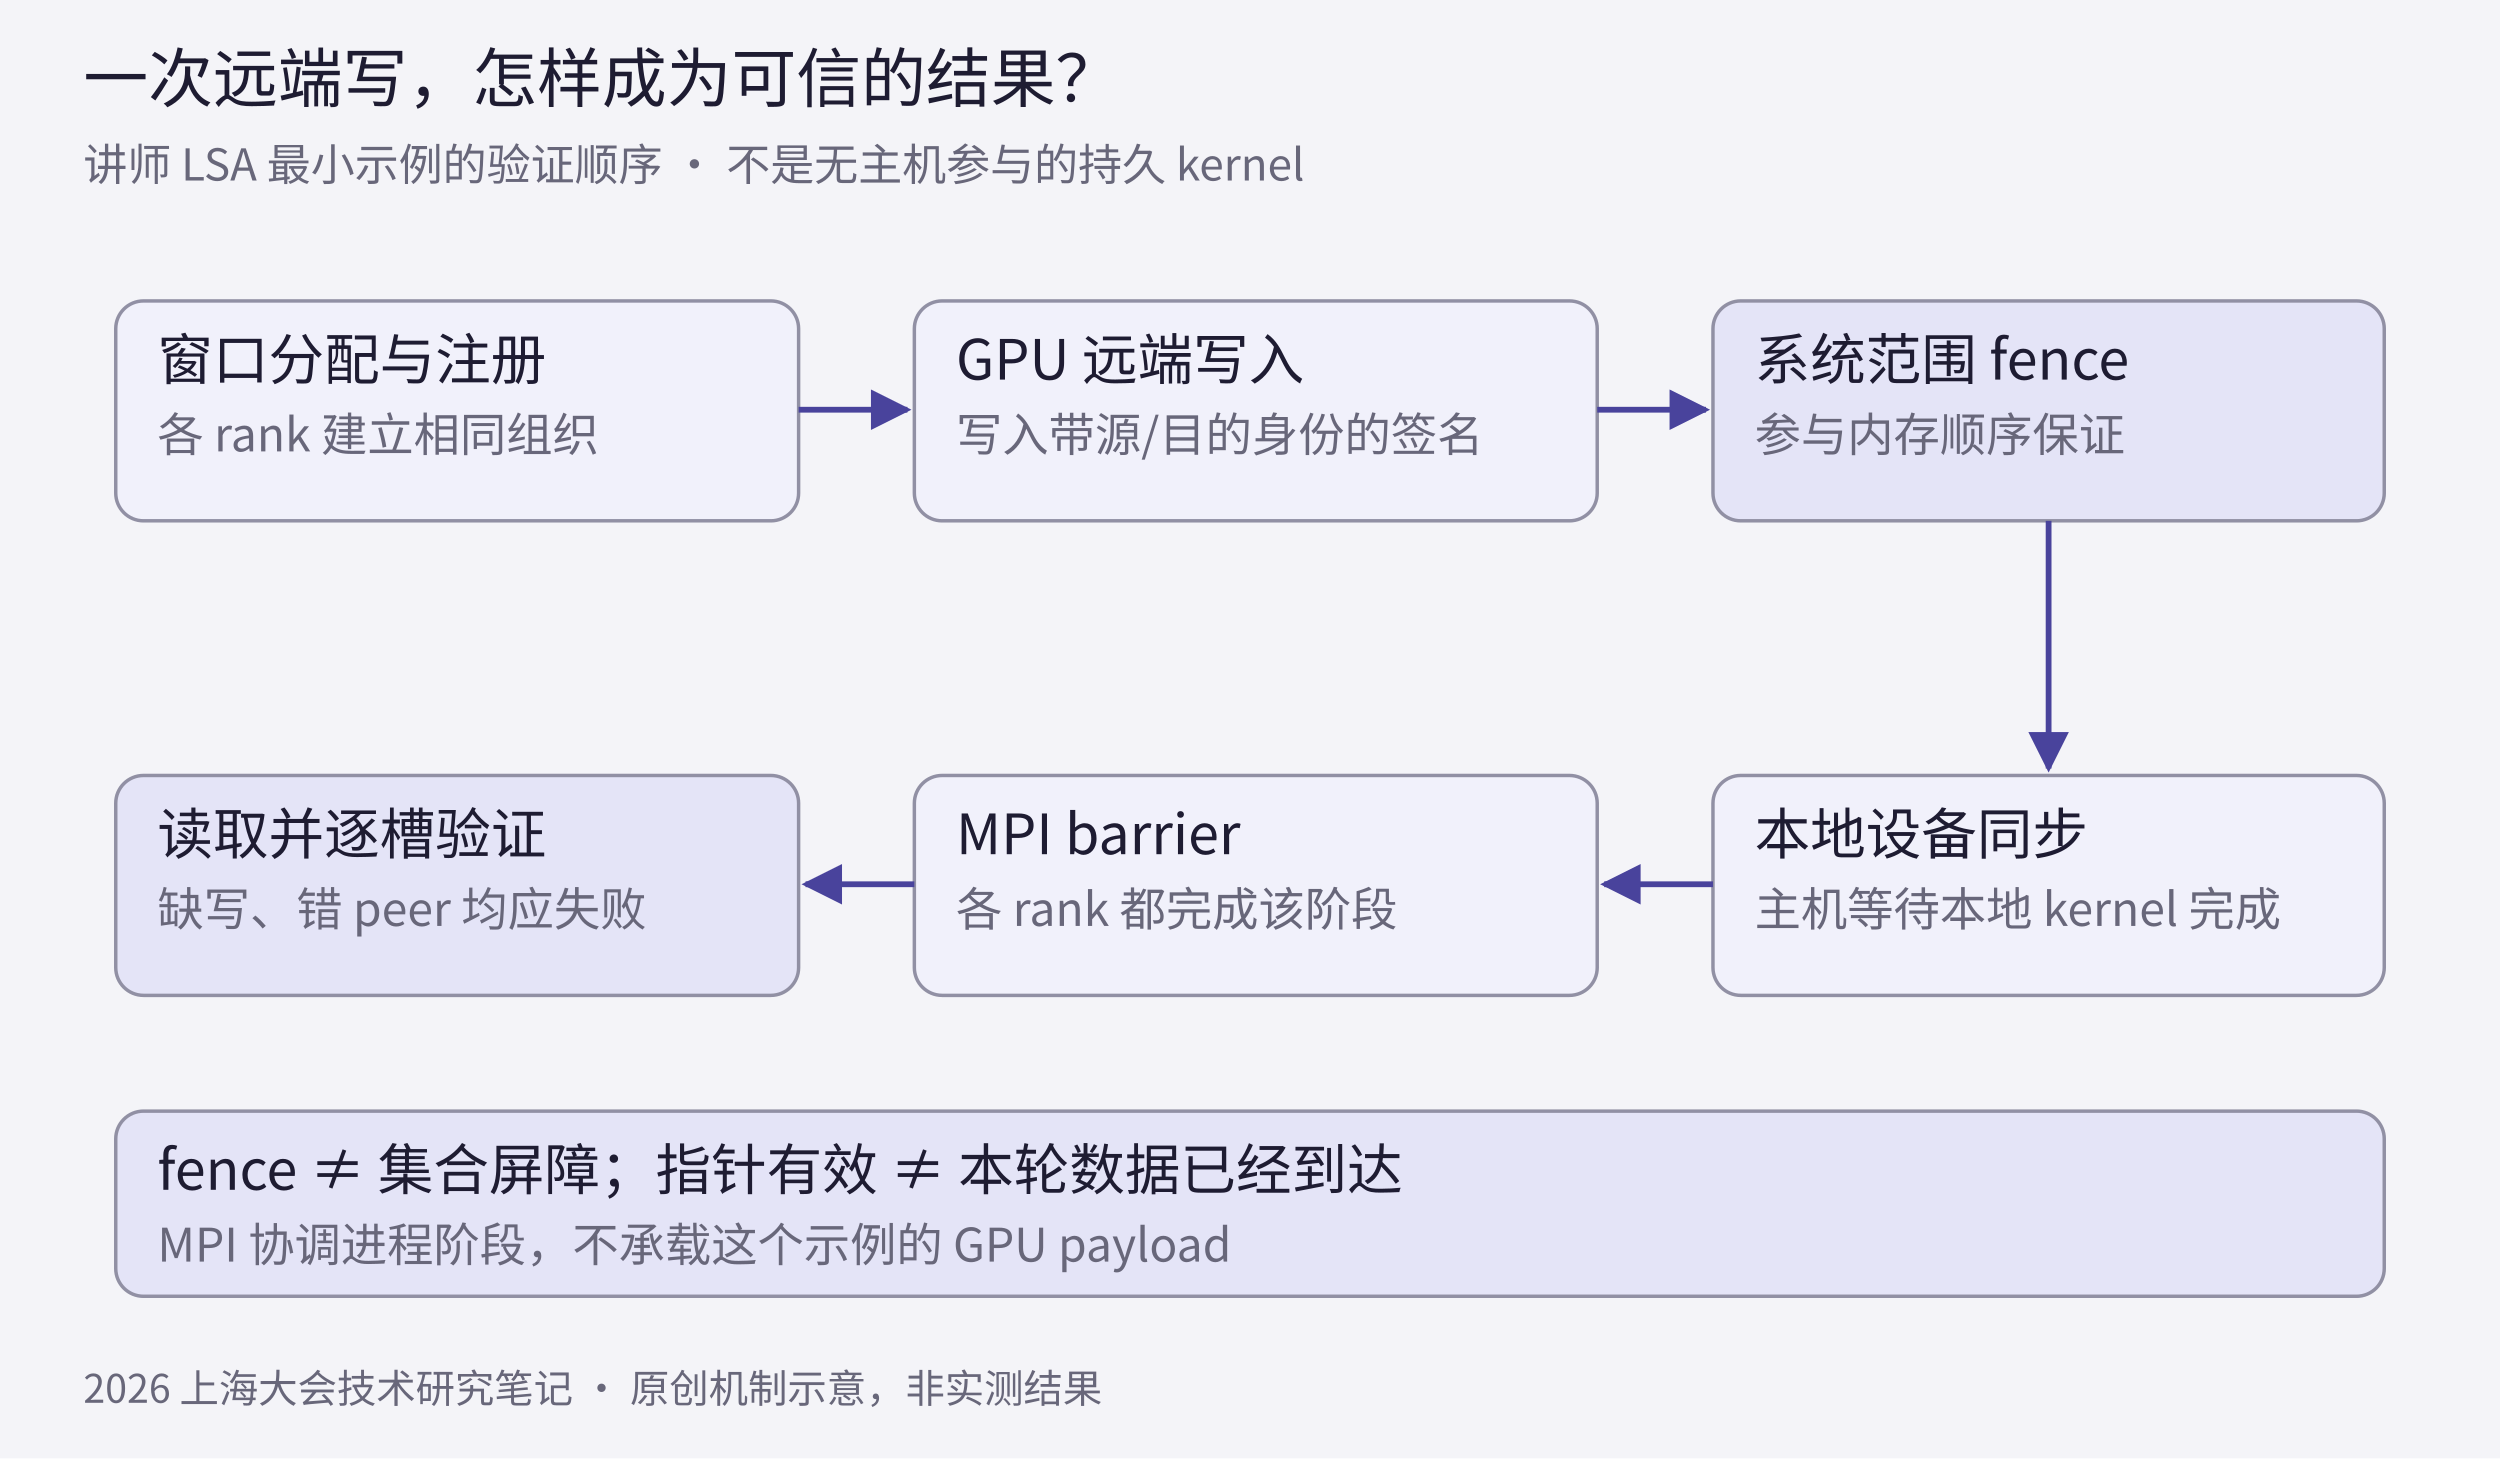
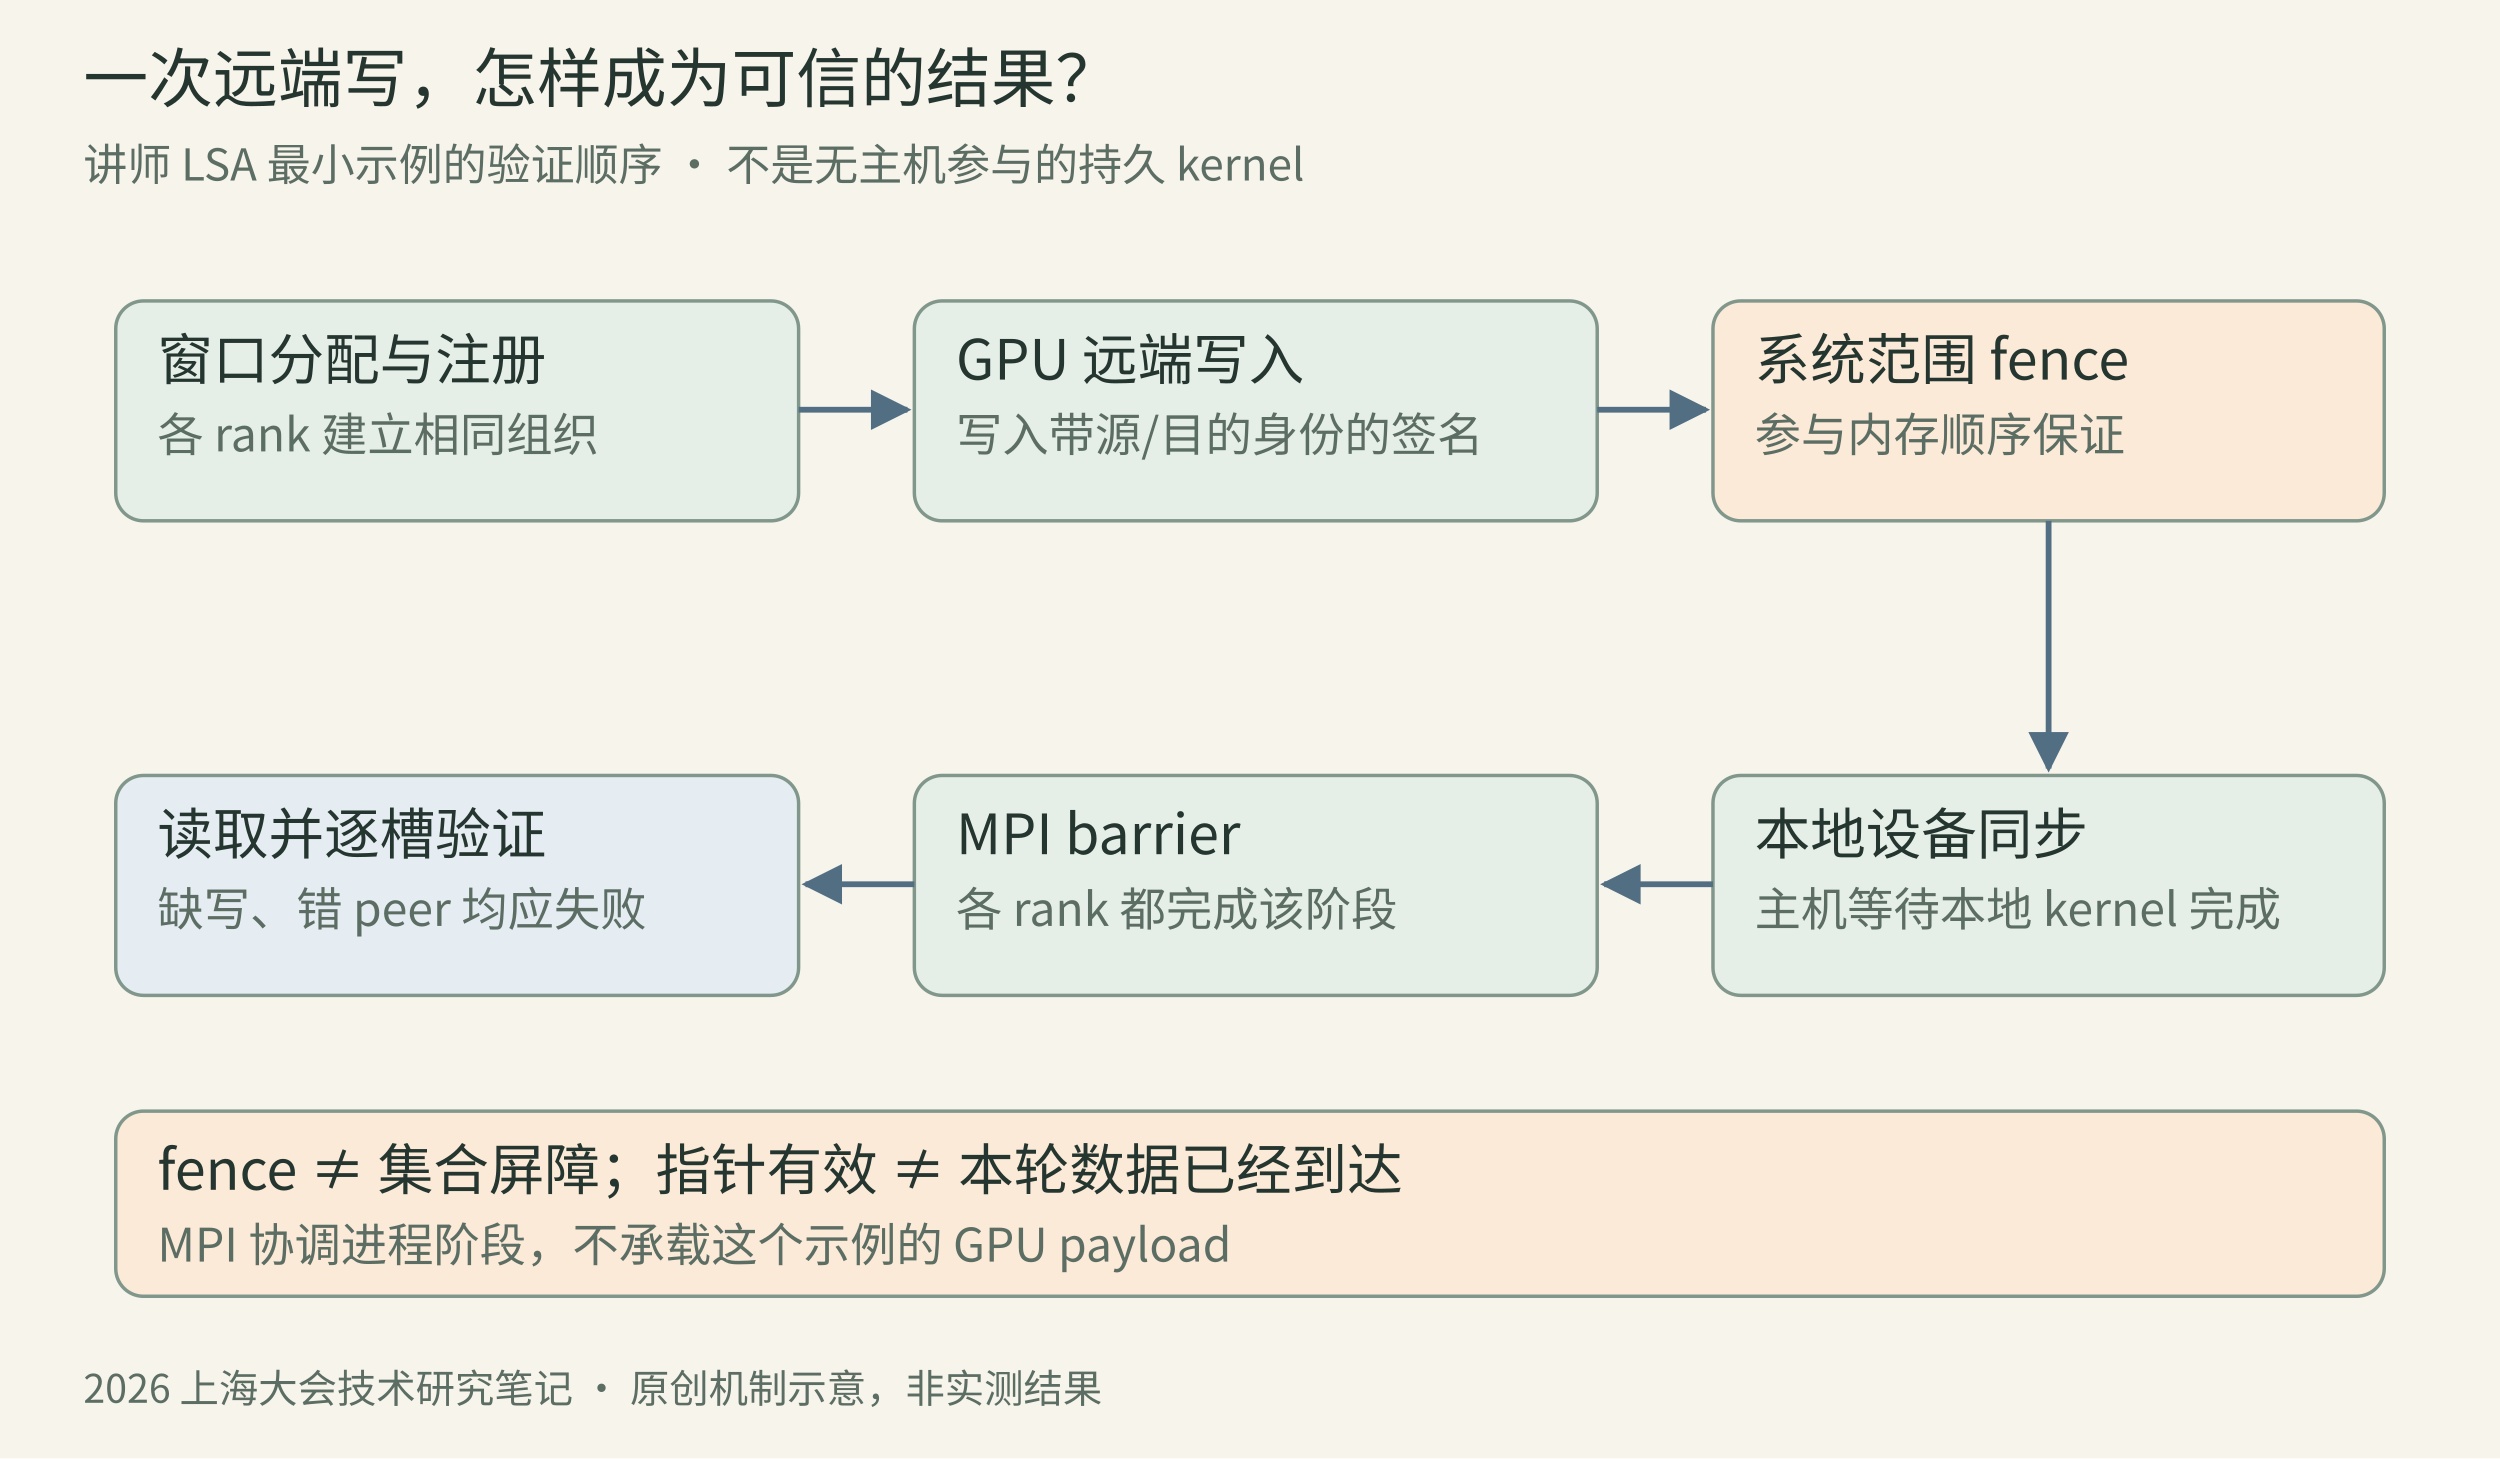
<svg xmlns="http://www.w3.org/2000/svg" viewBox="0 0 1080 630" role="img" aria-labelledby="title desc">
  <defs>
    <marker id="arrow" viewBox="0 0 10 10" refX="9" refY="5" markerWidth="7" markerHeight="7" orient="auto-start-reverse">
-       <path d="M 0 0 L 10 5 L 0 10 z" fill="#49439C" />
+       <path d="M 0 0 L 10 5 L 0 10 z" fill="#526e83" />
    </marker>
    <marker id="data" viewBox="0 0 10 10" refX="9" refY="5" markerWidth="7" markerHeight="7" orient="auto-start-reverse">
-       <path d="M 0 0 L 10 5 L 0 10 z" fill="#4D6B33" />
+       <path d="M 0 0 L 10 5 L 0 10 z" fill="#197657" />
    </marker>
  </defs>
-   <rect width="1080" height="630" fill="#F4F4F8" />
+   <rect width="1080" height="630" fill="#f7f4eb" />
  <g font-family="Microsoft YaHei, PingFang SC, Noto Sans CJK SC, sans-serif">
-     <text x="36" y="44" font-size="28" fill="#1E1C32" text-anchor="start">一次远端写，怎样成为可信的结果？</text>
-     <text x="36" y="78" font-size="19" fill="#68677A" text-anchor="start">讲师 LSA 最小示例的验证顺序 · 不是无主机参与的持久 kernel</text>
-     <rect x="50" y="130" width="295" height="95" rx="12" fill="#F1F1FB" stroke="#9190A4" stroke-width="1.5" />
-     <text x="68" y="164" font-size="24" fill="#1E1C32" text-anchor="start">窗口分配与注册</text>
-     <text x="68" y="195" font-size="20" fill="#68677A" text-anchor="start">各 rank 建立相同组织</text>
-     <rect x="395" y="130" width="295" height="95" rx="12" fill="#F1F1FB" stroke="#9190A4" stroke-width="1.5" />
-     <text x="413" y="164" font-size="24" fill="#1E1C32" text-anchor="start">GPU 远端写入</text>
-     <text x="413" y="195" font-size="20" fill="#68677A" text-anchor="start">写入带源/目的身份的签名</text>
-     <rect x="740" y="130" width="290" height="95" rx="12" fill="#E4E4F7" stroke="#9190A4" stroke-width="1.5" />
-     <text x="758" y="164" font-size="24" fill="#1E1C32" text-anchor="start">系统范围 fence</text>
-     <text x="758" y="195" font-size="20" fill="#68677A" text-anchor="start">参与内存顺序保证</text>
-     <polyline points="345,177 392,177" fill="none" stroke="#49439C" stroke-width="2.5" marker-end="url(#arrow)" />
-     <polyline points="690,177 737,177" fill="none" stroke="#49439C" stroke-width="2.5" marker-end="url(#arrow)" />
-     <polyline points="885,225 885,286 885,332" fill="none" stroke="#49439C" stroke-width="2.5" marker-end="url(#arrow)" />
-     <rect x="740" y="335" width="290" height="95" rx="12" fill="#F1F1FB" stroke="#9190A4" stroke-width="1.5" />
-     <text x="758" y="369" font-size="24" fill="#1E1C32" text-anchor="start">本地设备同步</text>
-     <text x="758" y="400" font-size="20" fill="#68677A" text-anchor="start">主机等待本地 kernel 完成</text>
-     <rect x="395" y="335" width="295" height="95" rx="12" fill="#F1F1FB" stroke="#9190A4" stroke-width="1.5" />
-     <text x="413" y="369" font-size="24" fill="#1E1C32" text-anchor="start">MPI barrier</text>
-     <text x="413" y="400" font-size="20" fill="#68677A" text-anchor="start">各 rank 都完成该阶段</text>
-     <rect x="50" y="335" width="295" height="95" rx="12" fill="#E4E4F7" stroke="#9190A4" stroke-width="1.5" />
-     <text x="68" y="369" font-size="24" fill="#1E1C32" text-anchor="start">读取并逐槽验证</text>
-     <text x="68" y="400" font-size="20" fill="#68677A" text-anchor="start">缺写、错 peer 均应失败</text>
-     <polyline points="740,382 693,382" fill="none" stroke="#49439C" stroke-width="2.5" marker-end="url(#arrow)" />
-     <polyline points="395,382 348,382" fill="none" stroke="#49439C" stroke-width="2.5" marker-end="url(#arrow)" />
-     <rect x="50" y="480" width="980" height="80" rx="12" fill="#E4E4F7" stroke="#9190A4" stroke-width="1.5" />
-     <text x="68" y="514" font-size="24" fill="#1E1C32" text-anchor="start">fence ≠ 集合屏障；指针有效 ≠ 本轮数据已经到达</text>
-     <text x="68" y="545" font-size="20" fill="#68677A" text-anchor="start">MPI 协调进程阶段，不承载这个示例的 GPU payload</text>
-     <text x="36" y="606" font-size="17" fill="#68677A" text-anchor="start">2026 上海大会技术研究笔记 · 原创机制示意，非实测结果</text>
+     <text x="36" y="44" font-size="28" fill="#25352f" text-anchor="start">一次远端写，怎样成为可信的结果？</text>
+     <text x="36" y="78" font-size="19" fill="#5c6d64" text-anchor="start">讲师 LSA 最小示例的验证顺序 · 不是无主机参与的持久 kernel</text>
+     <rect x="50" y="130" width="295" height="95" rx="12" fill="#e5efe8" stroke="#81978b" stroke-width="1.5" />
+     <text x="68" y="164" font-size="24" fill="#25352f" text-anchor="start">窗口分配与注册</text>
+     <text x="68" y="195" font-size="20" fill="#5c6d64" text-anchor="start">各 rank 建立相同组织</text>
+     <rect x="395" y="130" width="295" height="95" rx="12" fill="#e5efe8" stroke="#81978b" stroke-width="1.5" />
+     <text x="413" y="164" font-size="24" fill="#25352f" text-anchor="start">GPU 远端写入</text>
+     <text x="413" y="195" font-size="20" fill="#5c6d64" text-anchor="start">写入带源/目的身份的签名</text>
+     <rect x="740" y="130" width="290" height="95" rx="12" fill="#faead7" stroke="#81978b" stroke-width="1.5" />
+     <text x="758" y="164" font-size="24" fill="#25352f" text-anchor="start">系统范围 fence</text>
+     <text x="758" y="195" font-size="20" fill="#5c6d64" text-anchor="start">参与内存顺序保证</text>
+     <polyline points="345,177 392,177" fill="none" stroke="#526e83" stroke-width="2.5" marker-end="url(#arrow)" />
+     <polyline points="690,177 737,177" fill="none" stroke="#526e83" stroke-width="2.5" marker-end="url(#arrow)" />
+     <polyline points="885,225 885,286 885,332" fill="none" stroke="#526e83" stroke-width="2.5" marker-end="url(#arrow)" />
+     <rect x="740" y="335" width="290" height="95" rx="12" fill="#e5efe8" stroke="#81978b" stroke-width="1.5" />
+     <text x="758" y="369" font-size="24" fill="#25352f" text-anchor="start">本地设备同步</text>
+     <text x="758" y="400" font-size="20" fill="#5c6d64" text-anchor="start">主机等待本地 kernel 完成</text>
+     <rect x="395" y="335" width="295" height="95" rx="12" fill="#e5efe8" stroke="#81978b" stroke-width="1.5" />
+     <text x="413" y="369" font-size="24" fill="#25352f" text-anchor="start">MPI barrier</text>
+     <text x="413" y="400" font-size="20" fill="#5c6d64" text-anchor="start">各 rank 都完成该阶段</text>
+     <rect x="50" y="335" width="295" height="95" rx="12" fill="#e5edf3" stroke="#81978b" stroke-width="1.5" />
+     <text x="68" y="369" font-size="24" fill="#25352f" text-anchor="start">读取并逐槽验证</text>
+     <text x="68" y="400" font-size="20" fill="#5c6d64" text-anchor="start">缺写、错 peer 均应失败</text>
+     <polyline points="740,382 693,382" fill="none" stroke="#526e83" stroke-width="2.5" marker-end="url(#arrow)" />
+     <polyline points="395,382 348,382" fill="none" stroke="#526e83" stroke-width="2.5" marker-end="url(#arrow)" />
+     <rect x="50" y="480" width="980" height="80" rx="12" fill="#faead7" stroke="#81978b" stroke-width="1.5" />
+     <text x="68" y="514" font-size="24" fill="#25352f" text-anchor="start">fence ≠ 集合屏障；指针有效 ≠ 本轮数据已经到达</text>
+     <text x="68" y="545" font-size="20" fill="#5c6d64" text-anchor="start">MPI 协调进程阶段，不承载这个示例的 GPU payload</text>
+     <text x="36" y="606" font-size="17" fill="#5c6d64" text-anchor="start">2026 上海大会技术研究笔记 · 原创机制示意，非实测结果</text>
  </g>
</svg>
